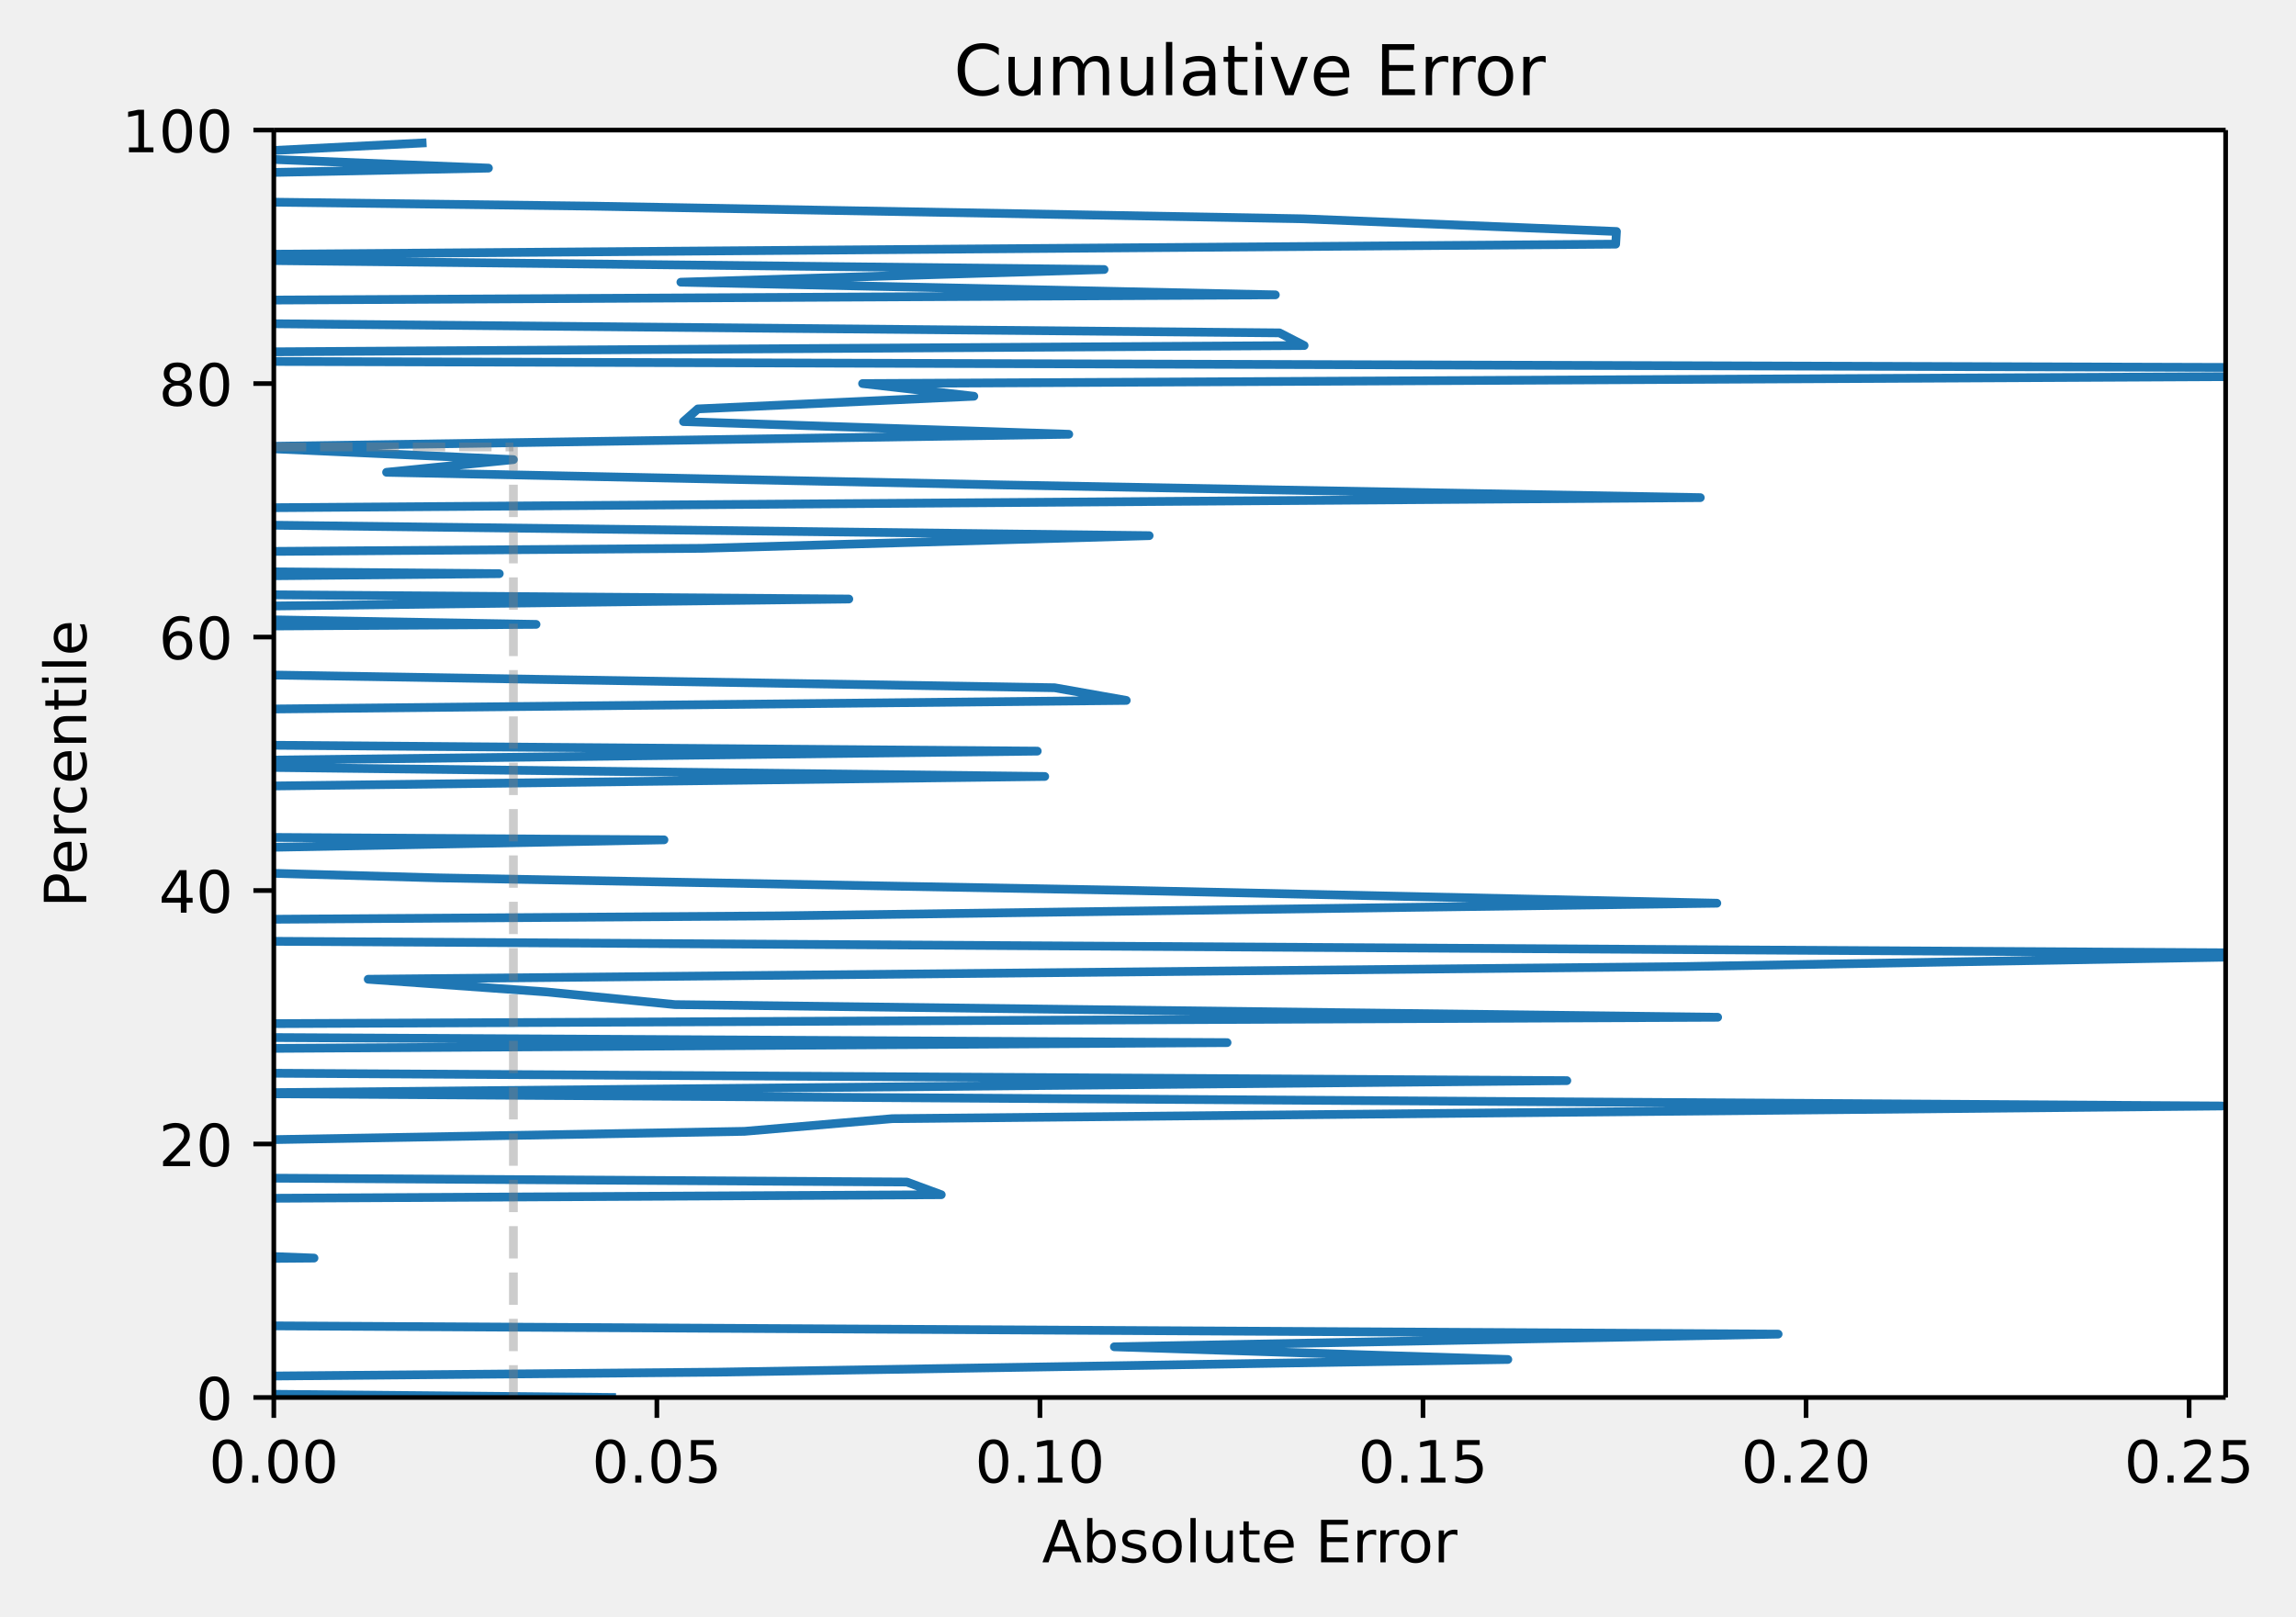
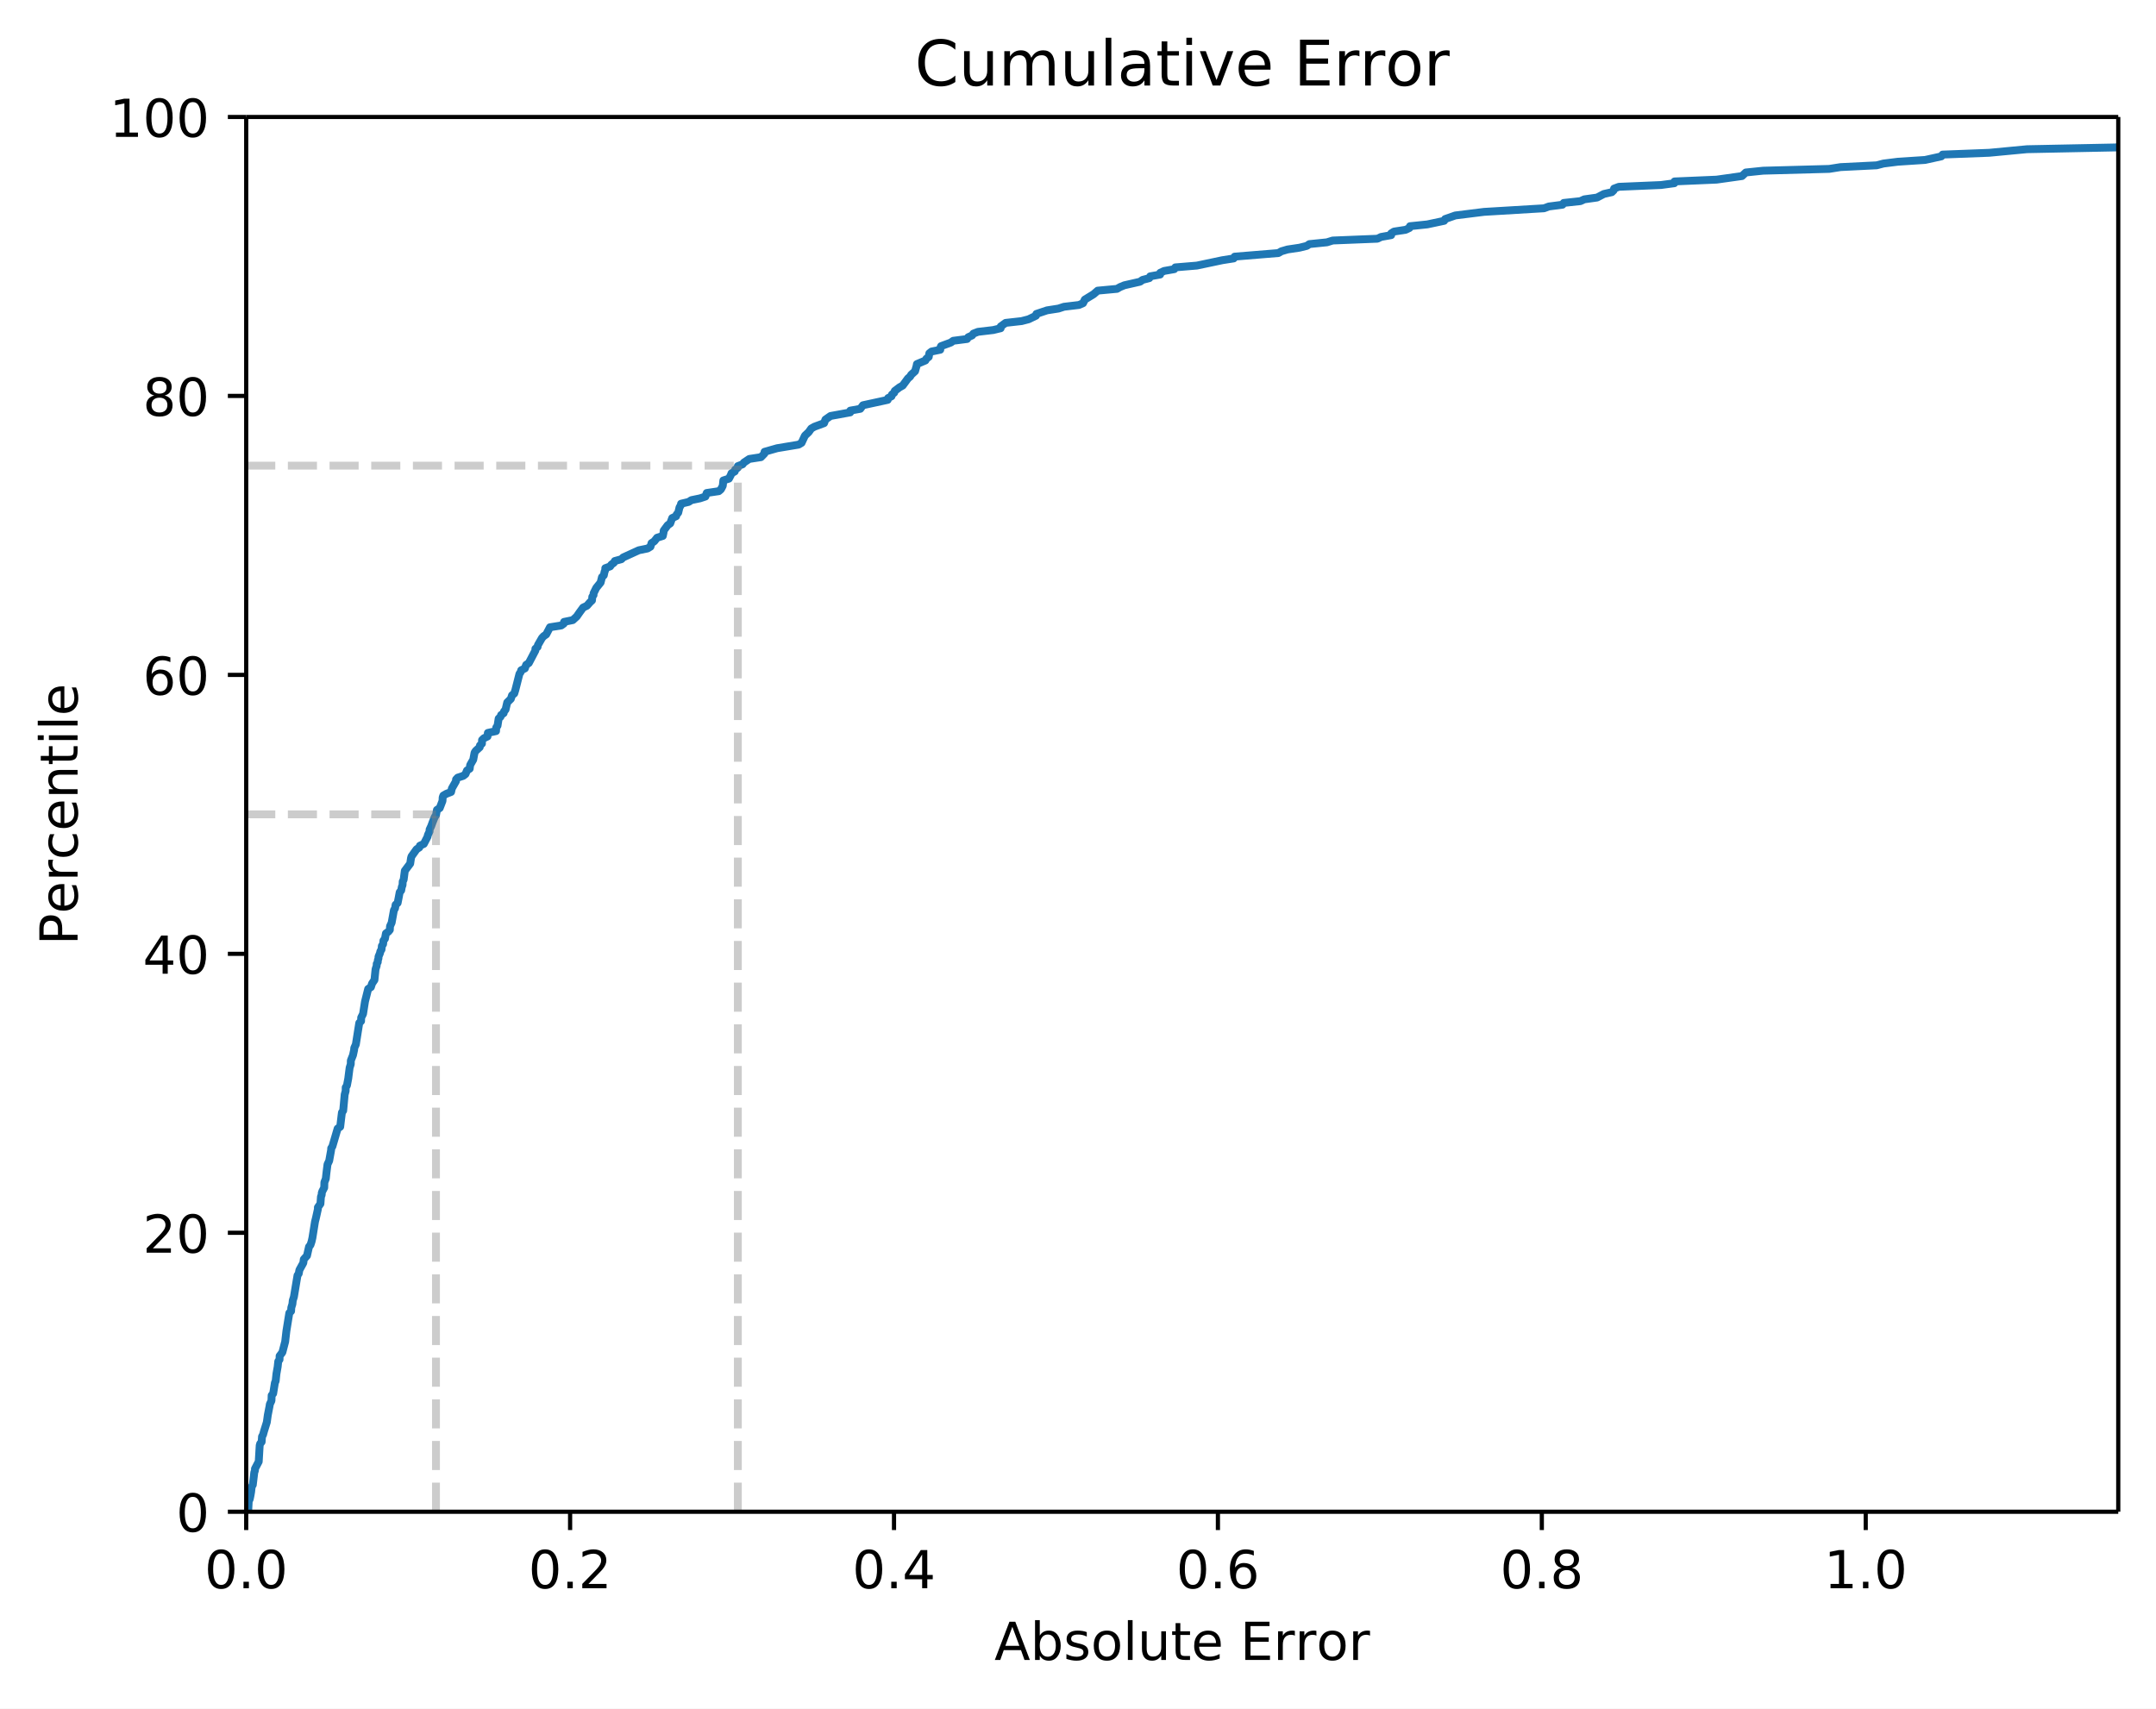
- <svg xmlns="http://www.w3.org/2000/svg" xmlns:xlink="http://www.w3.org/1999/xlink" height="369.752" viewBox="0 0 393.836 277.314" width="525.114">
+ <svg xmlns="http://www.w3.org/2000/svg" xmlns:xlink="http://www.w3.org/1999/xlink" height="434.649" viewBox="0 0 411.286 325.986" width="548.381">
  <defs>
    <style>*{stroke-linecap:butt;stroke-linejoin:round}</style>
  </defs>
  <g id="figure_1">
-     <path d="M0 277.314h393.836V0H0z" fill="none" id="patch_1" />
+     <path d="M0 325.986h411.286V0H0z" fill="#fff" id="patch_1" />
    <g id="axes_1">
-       <path d="M46.966 239.758h334.8V22.318h-334.8z" fill="#fff" id="patch_2" />
+       <path d="M46.966 288.43h357.12V22.318H46.966z" fill="#fff" id="patch_2" />
      <g id="matplotlib.axis_1">
        <g id="xtick_1">
          <g id="line2d_1">
            <defs>
-               <path d="M0 0v3.5" id="meaaf0777d3" stroke="#000" stroke-width=".8" />
-             </defs>
-             <use x="46.966" xlink:href="#meaaf0777d3" y="239.758" stroke="#000" stroke-width=".8" />
-           </g>
-           <g transform="matrix(.1 0 0 -.1 35.833 254.357)" id="text_1">
+               <path d="M0 0v3.5" id="m1d48480045" stroke="#000" stroke-width=".8" />
+             </defs>
+             <use x="46.966" xlink:href="#m1d48480045" y="288.43" stroke="#000" stroke-width=".8" />
+           </g>
+           <g id="text_1">
            <defs>
              <path d="M31.781 66.406q-7.61 0-11.453-7.5Q16.5 51.422 16.5 36.375q0-14.984 3.828-22.484 3.844-7.5 11.453-7.5 7.672 0 11.5 7.5 3.844 7.5 3.844 22.484 0 15.047-3.844 22.531-3.828 7.5-11.5 7.5zm0 7.813q12.266 0 18.735-9.703 6.468-9.688 6.468-28.141 0-18.406-6.468-28.11-6.47-9.687-18.735-9.687-12.25 0-18.718 9.688-6.47 9.703-6.47 28.109 0 18.453 6.47 28.14Q19.53 74.22 31.78 74.22z" id="DejaVuSans-48" />
              <path d="M10.688 12.406H21V0H10.687z" id="DejaVuSans-46" />
            </defs>
-             <use xlink:href="#DejaVuSans-48" />
-             <use x="63.623" xlink:href="#DejaVuSans-46" />
-             <use x="95.41" xlink:href="#DejaVuSans-48" />
-             <use x="159.033" xlink:href="#DejaVuSans-48" />
+             <g transform="matrix(.1 0 0 -.1 39.014 303.029)">
+               <use xlink:href="#DejaVuSans-48" />
+               <use x="63.623" xlink:href="#DejaVuSans-46" />
+               <use x="95.41" xlink:href="#DejaVuSans-48" />
+             </g>
          </g>
        </g>
        <g id="xtick_2">
-           <use x="112.673" xlink:href="#meaaf0777d3" y="239.758" stroke="#000" stroke-width=".8" id="line2d_2" />
-           <g transform="matrix(.1 0 0 -.1 101.54 254.357)" id="text_2">
-             <defs>
-               <path d="M10.797 72.906h38.719v-8.312H19.828v-17.86q2.14.735 4.281 1.094 2.157.36 4.313.36 12.203 0 19.328-6.688 7.14-6.688 7.14-18.11 0-11.765-7.328-18.296-7.328-6.516-20.656-6.516-4.593 0-9.36.781-4.75.782-9.827 2.344v9.922q4.39-2.39 9.078-3.563 4.687-1.171 9.906-1.171 8.453 0 13.375 4.437 4.938 4.438 4.938 12.063 0 7.609-4.938 12.047-4.922 4.453-13.375 4.453-3.953 0-7.89-.875-3.922-.875-8.016-2.735z" id="DejaVuSans-53" />
-             </defs>
-             <use xlink:href="#DejaVuSans-48" />
-             <use x="63.623" xlink:href="#DejaVuSans-46" />
-             <use x="95.41" xlink:href="#DejaVuSans-48" />
-             <use x="159.033" xlink:href="#DejaVuSans-53" />
+           <use x="108.755" xlink:href="#m1d48480045" y="288.43" stroke="#000" stroke-width=".8" id="line2d_2" />
+           <g id="text_2">
+             <defs>
+               <path d="M19.188 8.297h34.421V0H7.33v8.297q5.609 5.812 15.296 15.594 9.703 9.797 12.188 12.64 4.734 5.313 6.609 9 1.89 3.688 1.89 7.25 0 5.813-4.078 9.469-4.078 3.672-10.625 3.672-4.64 0-9.797-1.61-5.14-1.609-11-4.89v9.969Q13.767 71.78 18.938 73q5.188 1.219 9.485 1.219 11.328 0 18.062-5.672 6.735-5.656 6.735-15.125 0-4.5-1.688-8.531-1.672-4.016-6.125-9.485-1.218-1.422-7.765-8.187-6.532-6.766-18.453-18.922z" id="DejaVuSans-50" />
+             </defs>
+             <g transform="matrix(.1 0 0 -.1 100.803 303.029)">
+               <use xlink:href="#DejaVuSans-48" />
+               <use x="63.623" xlink:href="#DejaVuSans-46" />
+               <use x="95.41" xlink:href="#DejaVuSans-50" />
+             </g>
          </g>
        </g>
        <g id="xtick_3">
-           <use x="178.381" xlink:href="#meaaf0777d3" y="239.758" stroke="#000" stroke-width=".8" id="line2d_3" />
-           <g transform="matrix(.1 0 0 -.1 167.248 254.357)" id="text_3">
+           <use x="170.544" xlink:href="#m1d48480045" y="288.43" stroke="#000" stroke-width=".8" id="line2d_3" />
+           <g id="text_3">
+             <defs>
+               <path d="M37.797 64.313L12.89 25.39h24.906zm-2.594 8.593H47.61V25.391h10.407v-8.203H47.609V0h-9.812v17.188H4.89v9.515z" id="DejaVuSans-52" />
+             </defs>
+             <g transform="matrix(.1 0 0 -.1 162.592 303.029)">
+               <use xlink:href="#DejaVuSans-48" />
+               <use x="63.623" xlink:href="#DejaVuSans-46" />
+               <use x="95.41" xlink:href="#DejaVuSans-52" />
+             </g>
+           </g>
+         </g>
+         <g id="xtick_4">
+           <use x="232.333" xlink:href="#m1d48480045" y="288.43" stroke="#000" stroke-width=".8" id="line2d_4" />
+           <g id="text_4">
+             <defs>
+               <path d="M33.016 40.375q-6.641 0-10.532-4.547-3.875-4.531-3.875-12.437 0-7.86 3.875-12.438 3.891-4.562 10.532-4.562 6.64 0 10.515 4.562 3.875 4.578 3.875 12.438 0 7.906-3.875 12.437-3.875 4.547-10.515 4.547zm19.578 30.922v-8.984q-3.719 1.75-7.5 2.671-3.782.938-7.5.938-9.766 0-14.922-6.594-5.14-6.594-5.875-19.922 2.875 4.25 7.219 6.516 4.359 2.266 9.578 2.266 10.984 0 17.36-6.672 6.374-6.657 6.374-18.125 0-11.235-6.64-18.032-6.641-6.78-17.672-6.78-12.657 0-19.344 9.687-6.688 9.703-6.688 28.109 0 17.281 8.204 27.563 8.203 10.28 22.015 10.28 3.719 0 7.5-.734t7.89-2.187z" id="DejaVuSans-54" />
+             </defs>
+             <g transform="matrix(.1 0 0 -.1 224.382 303.029)">
+               <use xlink:href="#DejaVuSans-48" />
+               <use x="63.623" xlink:href="#DejaVuSans-46" />
+               <use x="95.41" xlink:href="#DejaVuSans-54" />
+             </g>
+           </g>
+         </g>
+         <g id="xtick_5">
+           <use x="294.122" xlink:href="#m1d48480045" y="288.43" stroke="#000" stroke-width=".8" id="line2d_5" />
+           <g id="text_5">
+             <defs>
+               <path d="M31.781 34.625q-7.031 0-11.062-3.766-4.016-3.765-4.016-10.343 0-6.594 4.016-10.36Q24.75 6.391 31.78 6.391q7.032 0 11.078 3.78 4.063 3.798 4.063 10.345 0 6.578-4.031 10.343-4.016 3.766-11.11 3.766zm-9.86 4.188q-6.343 1.562-9.89 5.906Q8.5 49.079 8.5 55.329q0 8.733 6.219 13.812 6.234 5.078 17.062 5.078 10.89 0 17.094-5.078 6.203-5.079 6.203-13.813 0-6.25-3.547-10.61-3.531-4.343-9.828-5.906 7.125-1.656 11.094-6.5 3.984-4.828 3.984-11.796 0-10.61-6.468-16.282-6.47-5.656-18.532-5.656-12.047 0-18.531 5.656-6.469 5.672-6.469 16.282 0 6.968 4 11.797 4.016 4.843 11.14 6.5zM18.314 54.39q0-5.657 3.53-8.828 3.548-3.172 9.938-3.172 6.36 0 9.938 3.172 3.593 3.171 3.593 8.828 0 5.672-3.593 8.843-3.578 3.172-9.938 3.172-6.39 0-9.937-3.172-3.532-3.172-3.532-8.843z" id="DejaVuSans-56" />
+             </defs>
+             <g transform="matrix(.1 0 0 -.1 286.17 303.029)">
+               <use xlink:href="#DejaVuSans-48" />
+               <use x="63.623" xlink:href="#DejaVuSans-46" />
+               <use x="95.41" xlink:href="#DejaVuSans-56" />
+             </g>
+           </g>
+         </g>
+         <g id="xtick_6">
+           <use x="355.912" xlink:href="#m1d48480045" y="288.43" stroke="#000" stroke-width=".8" id="line2d_6" />
+           <g id="text_6">
            <defs>
              <path d="M12.406 8.297h16.11v55.625l-17.532-3.516v8.985l17.438 3.515h9.86V8.296H54.39V0H12.406z" id="DejaVuSans-49" />
            </defs>
-             <use xlink:href="#DejaVuSans-48" />
-             <use x="63.623" xlink:href="#DejaVuSans-46" />
-             <use x="95.41" xlink:href="#DejaVuSans-49" />
-             <use x="159.033" xlink:href="#DejaVuSans-48" />
-           </g>
-         </g>
-         <g id="xtick_4">
-           <use x="244.088" xlink:href="#meaaf0777d3" y="239.758" stroke="#000" stroke-width=".8" id="line2d_4" />
-           <g transform="matrix(.1 0 0 -.1 232.955 254.357)" id="text_4">
-             <use xlink:href="#DejaVuSans-48" />
-             <use x="63.623" xlink:href="#DejaVuSans-46" />
-             <use x="95.41" xlink:href="#DejaVuSans-49" />
-             <use x="159.033" xlink:href="#DejaVuSans-53" />
-           </g>
-         </g>
-         <g id="xtick_5">
-           <use x="309.796" xlink:href="#meaaf0777d3" y="239.758" stroke="#000" stroke-width=".8" id="line2d_5" />
-           <g transform="matrix(.1 0 0 -.1 298.663 254.357)" id="text_5">
-             <defs>
-               <path d="M19.188 8.297h34.421V0H7.33v8.297q5.609 5.812 15.296 15.594 9.703 9.797 12.188 12.64 4.734 5.313 6.609 9 1.89 3.688 1.89 7.25 0 5.813-4.078 9.469-4.078 3.672-10.625 3.672-4.64 0-9.797-1.61-5.14-1.609-11-4.89v9.969Q13.767 71.78 18.938 73q5.188 1.219 9.485 1.219 11.328 0 18.062-5.672 6.735-5.656 6.735-15.125 0-4.5-1.688-8.531-1.672-4.016-6.125-9.485-1.218-1.422-7.765-8.187-6.532-6.766-18.453-18.922z" id="DejaVuSans-50" />
-             </defs>
-             <use xlink:href="#DejaVuSans-48" />
-             <use x="63.623" xlink:href="#DejaVuSans-46" />
-             <use x="95.41" xlink:href="#DejaVuSans-50" />
-             <use x="159.033" xlink:href="#DejaVuSans-48" />
-           </g>
-         </g>
-         <g id="xtick_6">
-           <use x="375.503" xlink:href="#meaaf0777d3" y="239.758" stroke="#000" stroke-width=".8" id="line2d_6" />
-           <g transform="matrix(.1 0 0 -.1 364.37 254.357)" id="text_6">
-             <use xlink:href="#DejaVuSans-48" />
-             <use x="63.623" xlink:href="#DejaVuSans-46" />
-             <use x="95.41" xlink:href="#DejaVuSans-50" />
-             <use x="159.033" xlink:href="#DejaVuSans-53" />
-           </g>
-         </g>
-         <g transform="matrix(.1 0 0 -.1 178.738 268.035)" id="text_7">
+             <g transform="matrix(.1 0 0 -.1 347.96 303.029)">
+               <use xlink:href="#DejaVuSans-49" />
+               <use x="63.623" xlink:href="#DejaVuSans-46" />
+               <use x="95.41" xlink:href="#DejaVuSans-48" />
+             </g>
+           </g>
+         </g>
+         <g id="text_7">
          <defs>
            <path d="M34.188 63.188L20.797 26.906h26.812zm-5.579 9.718h11.188L67.578 0h-10.25l-6.64 18.703h-32.86L11.188 0H.78z" id="DejaVuSans-65" />
            <path d="M48.688 27.297q0 9.906-4.079 15.547-4.078 5.64-11.203 5.64-7.14 0-11.218-5.64-4.079-5.64-4.079-15.547 0-9.906 4.078-15.547 4.079-5.64 11.22-5.64 7.124 0 11.202 5.64t4.078 15.547zM18.108 46.39q2.844 4.875 7.157 7.234Q29.594 56 35.594 56q9.968 0 16.187-7.906 6.235-7.907 6.235-20.797T51.78 6.484q-6.218-7.906-16.187-7.906-6 0-10.328 2.375-4.313 2.375-7.157 7.25V0H9.08v75.984h9.03z" id="DejaVuSans-98" />
            <path d="M44.281 53.078v-8.5q-3.797 1.953-7.906 2.922-4.094.984-8.5.984-6.688 0-10.031-2.047-3.344-2.046-3.344-6.156 0-3.125 2.39-4.906 2.391-1.781 9.626-3.39l3.078-.688q9.562-2.047 13.593-5.781 4.032-3.735 4.032-10.422 0-7.625-6.032-12.078-6.03-4.438-16.578-4.438-4.39 0-9.156.86Q10.688.296 5.422 2v9.281q4.984-2.594 9.812-3.89 4.829-1.282 9.579-1.282 6.343 0 9.75 2.172 3.421 2.172 3.421 6.125 0 3.656-2.468 5.61-2.453 1.953-10.813 3.765l-3.125.735q-8.344 1.75-12.062 5.39-3.704 3.64-3.704 9.985 0 7.718 5.47 11.906Q16.75 56 26.811 56q4.97 0 9.36-.734 4.406-.72 8.11-2.188z" id="DejaVuSans-115" />
            <path d="M30.61 48.39q-7.22 0-11.422-5.64-4.204-5.64-4.204-15.453 0-9.813 4.172-15.453 4.188-5.64 11.453-5.64 7.188 0 11.375 5.655 4.203 5.672 4.203 15.438 0 9.719-4.203 15.406-4.187 5.688-11.375 5.688zm0 7.61q11.718 0 18.406-7.625 6.703-7.61 6.703-21.078 0-13.422-6.703-21.078-6.688-7.64-18.407-7.64-11.765 0-18.437 7.64-6.656 7.656-6.656 21.078 0 13.469 6.656 21.078Q18.844 56 30.609 56z" id="DejaVuSans-111" />
            <path d="M9.422 75.984h8.984V0H9.422z" id="DejaVuSans-108" />
            <path d="M8.5 21.578v33.11h8.984V21.922q0-7.766 3.016-11.656 3.031-3.875 9.094-3.875 7.265 0 11.484 4.64 4.234 4.64 4.234 12.656v31h8.985V0h-8.984v8.406Q42.047 3.422 37.718 1q-4.313-2.422-10.032-2.422-9.421 0-14.312 5.86Q8.5 10.296 8.5 21.578zM31.11 56z" id="DejaVuSans-117" />
            <path d="M18.313 70.219V54.688h18.5v-6.985h-18.5V18.016q0-6.688 1.828-8.594 1.828-1.906 7.453-1.906h9.218V0h-9.218q-10.407 0-14.36 3.875-3.953 3.89-3.953 14.14v29.688H2.687v6.984h6.594V70.22z" id="DejaVuSans-116" />
            <path d="M56.203 29.594v-4.39H14.891q.593-9.282 5.593-14.142 5-4.859 13.938-4.859 5.172 0 10.031 1.266 4.86 1.265 9.656 3.812v-8.5Q49.266.734 44.187-.344 39.11-1.422 33.892-1.422q-13.094 0-20.735 7.61-7.64 7.625-7.64 20.625 0 13.421 7.25 21.296Q20.016 56 32.328 56q11.031 0 17.453-7.11 6.422-7.093 6.422-19.296zm-8.984 2.64q-.094 7.36-4.125 11.75-4.032 4.407-10.672 4.407-7.516 0-12.031-4.25-4.516-4.25-5.203-11.97z" id="DejaVuSans-101" />
            <path d="M9.813 72.906h46.093v-8.312H19.672V43.016H54.39v-8.297H19.67V8.297h37.11V0H9.813z" id="DejaVuSans-69" />
            <path d="M41.11 46.297q-1.516.875-3.297 1.281Q36.03 48 33.89 48q-7.625 0-11.703-4.953-4.079-4.953-4.079-14.234V0H9.08v54.688h9.03v-8.5q2.844 4.984 7.375 7.39Q30.031 56 36.531 56q.922 0 2.047-.125 1.125-.11 2.484-.36z" id="DejaVuSans-114" />
          </defs>
-           <use xlink:href="#DejaVuSans-65" />
-           <use x="68.408" xlink:href="#DejaVuSans-98" />
-           <use x="131.885" xlink:href="#DejaVuSans-115" />
-           <use x="183.984" xlink:href="#DejaVuSans-111" />
-           <use x="245.166" xlink:href="#DejaVuSans-108" />
-           <use x="272.949" xlink:href="#DejaVuSans-117" />
-           <use x="336.328" xlink:href="#DejaVuSans-116" />
-           <use x="375.537" xlink:href="#DejaVuSans-101" />
-           <use x="437.061" xlink:href="#DejaVuSans-32" />
-           <use x="468.848" xlink:href="#DejaVuSans-69" />
-           <use x="532.031" xlink:href="#DejaVuSans-114" />
-           <use x="571.395" xlink:href="#DejaVuSans-114" />
-           <use x="610.258" xlink:href="#DejaVuSans-111" />
-           <use x="671.439" xlink:href="#DejaVuSans-114" />
+           <g transform="matrix(.1 0 0 -.1 189.7 316.707)">
+             <use xlink:href="#DejaVuSans-65" />
+             <use x="68.408" xlink:href="#DejaVuSans-98" />
+             <use x="131.885" xlink:href="#DejaVuSans-115" />
+             <use x="183.984" xlink:href="#DejaVuSans-111" />
+             <use x="245.166" xlink:href="#DejaVuSans-108" />
+             <use x="272.949" xlink:href="#DejaVuSans-117" />
+             <use x="336.328" xlink:href="#DejaVuSans-116" />
+             <use x="375.537" xlink:href="#DejaVuSans-101" />
+             <use x="437.061" xlink:href="#DejaVuSans-32" />
+             <use x="468.848" xlink:href="#DejaVuSans-69" />
+             <use x="532.031" xlink:href="#DejaVuSans-114" />
+             <use x="573.129" xlink:href="#DejaVuSans-114" />
+             <use x="614.211" xlink:href="#DejaVuSans-111" />
+             <use x="675.393" xlink:href="#DejaVuSans-114" />
+           </g>
        </g>
      </g>
      <g id="matplotlib.axis_2">
        <g id="ytick_1">
          <g id="line2d_7">
            <defs>
-               <path d="M0 0h-3.5" id="md011981c35" stroke="#000" stroke-width=".8" />
-             </defs>
-             <use x="46.966" xlink:href="#md011981c35" y="239.758" stroke="#000" stroke-width=".8" />
-           </g>
-           <use xlink:href="#DejaVuSans-48" transform="matrix(.1 0 0 -.1 33.603 243.557)" id="text_8" />
+               <path d="M0 0h-3.5" id="m91ba975ceb" stroke="#000" stroke-width=".8" />
+             </defs>
+             <use x="46.966" xlink:href="#m91ba975ceb" y="288.43" stroke="#000" stroke-width=".8" />
+           </g>
+           <use xlink:href="#DejaVuSans-48" transform="matrix(.1 0 0 -.1 33.603 292.23)" id="text_8" />
        </g>
        <g id="ytick_2">
-           <use x="46.966" xlink:href="#md011981c35" y="196.27" stroke="#000" stroke-width=".8" id="line2d_8" />
-           <g transform="matrix(.1 0 0 -.1 27.24 200.07)" id="text_9">
+           <use x="46.966" xlink:href="#m91ba975ceb" y="235.208" stroke="#000" stroke-width=".8" id="line2d_8" />
+           <g transform="matrix(.1 0 0 -.1 27.24 239.007)" id="text_9">
            <use xlink:href="#DejaVuSans-50" />
            <use x="63.623" xlink:href="#DejaVuSans-48" />
          </g>
        </g>
        <g id="ytick_3">
-           <use x="46.966" xlink:href="#md011981c35" y="152.782" stroke="#000" stroke-width=".8" id="line2d_9" />
-           <g transform="matrix(.1 0 0 -.1 27.24 156.581)" id="text_10">
-             <defs>
-               <path d="M37.797 64.313L12.89 25.39h24.906zm-2.594 8.593H47.61V25.391h10.407v-8.203H47.609V0h-9.812v17.188H4.89v9.515z" id="DejaVuSans-52" />
-             </defs>
+           <use x="46.966" xlink:href="#m91ba975ceb" y="181.985" stroke="#000" stroke-width=".8" id="line2d_9" />
+           <g transform="matrix(.1 0 0 -.1 27.24 185.785)" id="text_10">
            <use xlink:href="#DejaVuSans-52" />
            <use x="63.623" xlink:href="#DejaVuSans-48" />
          </g>
        </g>
        <g id="ytick_4">
-           <use x="46.966" xlink:href="#md011981c35" y="109.294" stroke="#000" stroke-width=".8" id="line2d_10" />
-           <g transform="matrix(.1 0 0 -.1 27.24 113.093)" id="text_11">
-             <defs>
-               <path d="M33.016 40.375q-6.641 0-10.532-4.547-3.875-4.531-3.875-12.437 0-7.86 3.875-12.438 3.891-4.562 10.532-4.562 6.64 0 10.515 4.562 3.875 4.578 3.875 12.438 0 7.906-3.875 12.437-3.875 4.547-10.515 4.547zm19.578 30.922v-8.984q-3.719 1.75-7.5 2.671-3.782.938-7.5.938-9.766 0-14.922-6.594-5.14-6.594-5.875-19.922 2.875 4.25 7.219 6.516 4.359 2.266 9.578 2.266 10.984 0 17.36-6.672 6.374-6.657 6.374-18.125 0-11.235-6.64-18.032-6.641-6.78-17.672-6.78-12.657 0-19.344 9.687-6.688 9.703-6.688 28.109 0 17.281 8.204 27.563 8.203 10.28 22.015 10.28 3.719 0 7.5-.734t7.89-2.187z" id="DejaVuSans-54" />
-             </defs>
+           <use x="46.966" xlink:href="#m91ba975ceb" y="128.763" stroke="#000" stroke-width=".8" id="line2d_10" />
+           <g transform="matrix(.1 0 0 -.1 27.24 132.562)" id="text_11">
            <use xlink:href="#DejaVuSans-54" />
            <use x="63.623" xlink:href="#DejaVuSans-48" />
          </g>
        </g>
        <g id="ytick_5">
-           <use x="46.966" xlink:href="#md011981c35" y="65.806" stroke="#000" stroke-width=".8" id="line2d_11" />
-           <g transform="matrix(.1 0 0 -.1 27.24 69.605)" id="text_12">
-             <defs>
-               <path d="M31.781 34.625q-7.031 0-11.062-3.766-4.016-3.765-4.016-10.343 0-6.594 4.016-10.36Q24.75 6.391 31.78 6.391q7.032 0 11.078 3.78 4.063 3.798 4.063 10.345 0 6.578-4.031 10.343-4.016 3.766-11.11 3.766zm-9.86 4.188q-6.343 1.562-9.89 5.906Q8.5 49.079 8.5 55.329q0 8.733 6.219 13.812 6.234 5.078 17.062 5.078 10.89 0 17.094-5.078 6.203-5.079 6.203-13.813 0-6.25-3.547-10.61-3.531-4.343-9.828-5.906 7.125-1.656 11.094-6.5 3.984-4.828 3.984-11.796 0-10.61-6.468-16.282-6.47-5.656-18.532-5.656-12.047 0-18.531 5.656-6.469 5.672-6.469 16.282 0 6.968 4 11.797 4.016 4.843 11.14 6.5zM18.314 54.39q0-5.657 3.53-8.828 3.548-3.172 9.938-3.172 6.36 0 9.938 3.172 3.593 3.171 3.593 8.828 0 5.672-3.593 8.843-3.578 3.172-9.938 3.172-6.39 0-9.937-3.172-3.532-3.172-3.532-8.843z" id="DejaVuSans-56" />
-             </defs>
+           <use x="46.966" xlink:href="#m91ba975ceb" y="75.541" stroke="#000" stroke-width=".8" id="line2d_11" />
+           <g transform="matrix(.1 0 0 -.1 27.24 79.34)" id="text_12">
            <use xlink:href="#DejaVuSans-56" />
            <use x="63.623" xlink:href="#DejaVuSans-48" />
          </g>
        </g>
        <g id="ytick_6">
-           <use x="46.966" xlink:href="#md011981c35" y="22.318" stroke="#000" stroke-width=".8" id="line2d_12" />
+           <use x="46.966" xlink:href="#m91ba975ceb" y="22.318" stroke="#000" stroke-width=".8" id="line2d_12" />
          <g transform="matrix(.1 0 0 -.1 20.878 26.117)" id="text_13">
            <use xlink:href="#DejaVuSans-49" />
            <use x="63.623" xlink:href="#DejaVuSans-48" />
            <use x="127.246" xlink:href="#DejaVuSans-48" />
          </g>
        </g>
-         <g transform="matrix(0 -.1 -.1 0 14.798 155.7)" id="text_14">
+         <g id="text_14">
          <defs>
            <path d="M19.672 64.797v-27.39h12.406q6.89 0 10.64 3.562 3.766 3.562 3.766 10.156 0 6.547-3.765 10.11-3.75 3.562-10.64 3.562zm-9.86 8.11h22.266q12.266 0 18.531-5.548 6.282-5.546 6.282-16.234 0-10.797-6.282-16.313-6.265-5.515-18.53-5.515H19.671V0h-9.86z" id="DejaVuSans-80" />
            <path d="M48.781 52.594v-8.407q-3.812 2.11-7.64 3.157-3.828 1.047-7.735 1.047-8.75 0-13.593-5.547-4.829-5.532-4.829-15.547 0-10.016 4.829-15.563 4.843-5.53 13.593-5.53 3.907 0 7.735 1.046 3.828 1.047 7.64 3.156V2.094Q45.016.344 40.984-.531q-4.015-.89-8.562-.89-12.36 0-19.64 7.765-7.266 7.765-7.266 20.953 0 13.375 7.343 21.031Q20.22 56 33.016 56q4.14 0 8.093-.86 3.953-.843 7.672-2.546z" id="DejaVuSans-99" />
            <path d="M54.89 33.016V0h-8.984v32.719q0 7.765-3.031 11.61-3.031 3.858-9.078 3.858-7.281 0-11.484-4.64-4.204-4.625-4.204-12.64V0H9.08v54.688h9.03v-8.5q3.235 4.937 7.594 7.374Q30.078 56 35.797 56q9.422 0 14.25-5.828 4.844-5.828 4.844-17.156z" id="DejaVuSans-110" />
            <path d="M9.422 54.688h8.984V0H9.422zm0 21.296h8.984v-11.39H9.422z" id="DejaVuSans-105" />
          </defs>
-           <use xlink:href="#DejaVuSans-80" />
-           <use x="56.678" xlink:href="#DejaVuSans-101" />
-           <use x="118.201" xlink:href="#DejaVuSans-114" />
-           <use x="157.064" xlink:href="#DejaVuSans-99" />
-           <use x="212.045" xlink:href="#DejaVuSans-101" />
-           <use x="273.568" xlink:href="#DejaVuSans-110" />
-           <use x="336.947" xlink:href="#DejaVuSans-116" />
-           <use x="376.156" xlink:href="#DejaVuSans-105" />
-           <use x="403.939" xlink:href="#DejaVuSans-108" />
-           <use x="431.723" xlink:href="#DejaVuSans-101" />
+           <g transform="matrix(0 -.1 -.1 0 14.798 180.326)">
+             <use xlink:href="#DejaVuSans-80" />
+             <use x="60.256" xlink:href="#DejaVuSans-101" />
+             <use x="121.779" xlink:href="#DejaVuSans-114" />
+             <use x="162.861" xlink:href="#DejaVuSans-99" />
+             <use x="217.842" xlink:href="#DejaVuSans-101" />
+             <use x="279.365" xlink:href="#DejaVuSans-110" />
+             <use x="342.744" xlink:href="#DejaVuSans-116" />
+             <use x="381.953" xlink:href="#DejaVuSans-105" />
+             <use x="409.736" xlink:href="#DejaVuSans-108" />
+             <use x="437.52" xlink:href="#DejaVuSans-101" />
+           </g>
        </g>
      </g>
-       <path clip-path="url(#pd4e7115132)" d="M105.664 239.758L-1 238.76m0-2.27l124.197-1.08 135.447-2.175-67.499-2.174 113.864-2.175L-1 227.206m0-10.93l54.862-.436L-1 213.762m0-7.93l162.457-.864-5.91-2.175L-1 201.841m0-3.302l9.09-.094-3.86-2.175 123.463-2.174 25.35-2.175 228.069-2.174-346.992-2.174 234.644-2.175L-1 183.853m0-3.7l211.48-1.278L-1 177.75m0-1.92l295.631-1.304-178.866-2.174-22.057-2.175-30.55-2.174 225.69-2.174 105.988-1.845m0-.442L44.513 161.48-1 161.059m0-3.026l134.445-.902 161.045-2.174-99.852-2.175-119.587-2.174L-1 148.502m0-1.668l.889-.575 114.004-2.174L-1 143.377m0-5.765l7.978-.05-4.113-2.175 176.34-2.174L-1 131.106m0-.137l178.923-2.105L-1 127.492m0-2.908l3.44-.07-3.44-.293m0-2.101l194.19-1.954-12.288-2.174L47.2 115.817l-48.2-.304m0-3.955l12.783-.09-12.783-.1m0-3.676l92.95-.571L-1 105.513m0-.965l146.6-1.777L-1 101.699m0-2.483l86.645-.794-86.645-.7m0-2.78l121.442-.869 76.676-2.174-182.556-2.174L-1 88.634m0-1.193l292.656-2.065L172.079 83.2 66.308 81.027l21.755-2.174L39.9 76.678l143.428-2.174-66.087-2.175 2.462-2.174 47.343-2.174-19.09-2.175 246.88-1.253m0-1.477L-1 61.864m0-1.215l224.701-1.366-4.23-2.174L-1 55.106m0-3.377l219.76-1.144-101.97-2.174 72.596-2.174L-1 44.189m0-.215l278.139-2.086.136-2.175-53.778-2.174-121.901-2.174L-1 34.093m0-3.553l84.783-1.699L29.9 26.667l43.26-2.174" fill="none" stroke="#1f77b4" stroke-linecap="square" stroke-width="1.5" id="line2d_13" />
-       <path clip-path="url(#pd4e7115132)" d="M46.966 131.038H-1" fill="none" stroke="gray" stroke-dasharray="5.55,2.4" stroke-opacity=".4" stroke-width="1.5" id="line2d_14" />
-       <path clip-path="url(#pd4e7115132)" d="M46.966 76.678h41.097" fill="none" stroke="gray" stroke-dasharray="5.55,2.4" stroke-opacity=".4" stroke-width="1.5" id="line2d_16" />
-       <path clip-path="url(#pd4e7115132)" d="M88.063 239.758V76.678" fill="none" stroke="gray" stroke-dasharray="5.55,2.4" stroke-opacity=".4" stroke-width="1.5" id="line2d_17" />
-       <path d="M46.966 239.758V22.318" fill="none" stroke="#000" stroke-linecap="square" stroke-width=".8" id="patch_3" />
-       <path d="M381.766 239.758V22.318" fill="none" stroke="#000" stroke-linecap="square" stroke-width=".8" id="patch_4" />
-       <path d="M46.966 239.758h334.8" fill="none" stroke="#000" stroke-linecap="square" stroke-width=".8" id="patch_5" />
-       <path d="M46.966 22.318h334.8" fill="none" stroke="#000" stroke-linecap="square" stroke-width=".8" id="patch_6" />
-       <g transform="matrix(.12 0 0 -.12 163.592 16.318)" id="text_15">
+       <path clip-path="url(#p328204c640)" d="M47.01 288.43l.348-.341.093-1.709.188-.341.14-.683.12-.684.116-1.024.208-.342.286-2.391.128-.342v-.341l.717-1.367.185-3.074.092-.342.28-.342.073-1.024.193-.342.188-.683.533-1.708.19-1.367.334-1.708.046-.341.318-.684.035-1.024.287-.342.33-2.05.151-.341.143-1.367.241-1.366.107-1.025.245-.341.015-.684.523-.683.537-2.05.237-2.05.553-3.415.336-.342.042-.683.21-.683.072-.684.217-.683.684-4.099.235-.342.125-.683.754-1.366.085-.683.614-.684.384-1.708.276-.341.222-.684.152-.683.492-3.074.173-.683.379-1.708v-.342l.485-.683.1-1.367.146-.341.002-.342.117-.342.357-.683.03-1.025.274-.683.11-1.025.212-1.708.322-.683.368-2.05.015-.341.227-.342 1-3.416.49-.341.244-2.05.087-.683.24-.342.283-3.074.187-.684.01-.683.228-.341.26-1.367.128-1.025.133-1.024.218-.684.01-.683.41-1.025.222-1.025.016-.341.31-.683.65-4.1.346-.341.022-.683.351-.684.38-2.39.6-2.392.523-.342.214-.683.463-.683.21-2.05.219-.683.003-.342.2-.341.01-.342.124-.341.003-.342.29-.683.065-.342.225-.342.062-.683.235-.341.07-.684.281-.341.192-1.025.471-.342.277-.341.03-.683.313-.684.434-2.39.216-.342.106-.684.384-.341.203-1.025.19-1.025.285-.342.124-.683.137-.341.032-.684.18-.341.222-1.708 1.025-1.367.153-1.024.093-.342.973-1.367.522-.341.112-.342.749-.341.704-1.367.072-.341.32-.684.001-.341.319-.683.248-.684.413-1.024.239-.342.186-1.025.528-.341.529-1.367.035-.683.126-.342.592-.341.884-.342.155-.683.777-1.367.018-.341.317-.342 1.051-.341.437-.342.277-.683.521-.342.083-.683.385-.683.205-.342.258-1.366.233-.342.75-.683.043-.342.38-.341.019-.684.348-.341.694-.342.067-.683 1.56-.342.04-.683.243-.341.216-1.367.358-.341.108-.342.486-.342.075-.341.29-.342.317-1.366.693-.684.223-.683.429-.341.209-.684.78-3.074.244-.342.09-.341.698-.342.242-.683.51-.342 1.252-2.39.006-.343.414-.341.055-.342.787-1.366.316-.342.489-.341.718-1.367 2.15-.341.475-.342.065-.342 1.664-.341.75-.683.472-.684.748-1.025.725-.341.598-.683.371-.342.055-.683.24-.342.01-.341.511-1.025.83-1.025.255-1.025.35-.341.146-.684.139-.341v-.342l.932-.341.223-.342.474-.342.187-.341 1.25-.342.34-.342 2.991-1.366 1.662-.342.56-.341.202-.683.52-.342.536-.683 1.096-.342.142-.683.03-.342.756-1.024.486-.342.376-1.025.749-.341.104-.342.298-.342.246-1.025.224-.341.072-.342 1.445-.341.523-.342 1.644-.342 1.03-.341.249-.683 2.304-.342.402-.342.359-.683.107-1.025 1.065-.341.361-.683.127-.342.627-.342.063-.341.47-.342.053-.341.9-.342.262-.342 1.022-.683 2.228-.342.663-.683.021-.341 2.4-.684 4.102-.683.561-.341.636-1.367.723-.683.488-.683.597-.342 1.85-.683.254-.683.975-.683 3.754-.684.016-.341 1.911-.342.503-.683 4.726-1.025.064-.342.66-.341.086-.342.428-.341.106-.342.905-.683.609-.342 1.006-1.366.408-.342.191-.341.753-.684.294-1.024.06-.342 1.619-.683.184-.342.454-.342.108-.683.43-.341 1.658-.342.001-.342.15-.341 1.849-.683.472-.342 2.644-.342.21-.341.75-.342.238-.341.886-.342 2.907-.342 1.417-.341.006-.342.935-.683 3.057-.342 1.316-.341 1.422-.683.073-.342 2.034-.683 2.189-.342 1.046-.342 2.859-.341.777-.342.335-.683 1.673-1.025.784-.683 3.68-.342.586-.341.824-.342 3-.683.46-.342 1.306-.341.16-.342 1.896-.341.023-.342.745-.342 1.932-.341.2-.342 4.11-.341 4.855-1.025 2.173-.342.179-.342 8.34-.683.583-.341 1.17-.342 2.288-.342 1.38-.341.496-.342 3.348-.341 1.1-.342 8.525-.342.699-.341 1.932-.342v-.341l.542-.342 2.222-.342.715-.341.107-.342 3.294-.341 3.226-.684.18-.341 1.949-.683 5.482-.684 11.438-.683.913-.342 2.616-.341.231-.342 3.183-.341.739-.342 2.436-.342 1.302-.683 1.51-.341.35-.342.084-.342.911-.341 8.044-.342 2.543-.341.04-.342 8.008-.342 4.855-.683.728-.683 3.311-.342 12.601-.341 2.163-.342 6.881-.341 1.317-.342 2.726-.342 5.2-.341 3.103-.684.234-.341 8.909-.342 7.204-.683 17.207-.342.44-.341 7.954-.1h0" fill="none" stroke="#1f77b4" stroke-linecap="square" stroke-width="1.5" id="line2d_13" />
+       <path clip-path="url(#p328204c640)" d="M46.966 155.374h36.202" fill="none" stroke="gray" stroke-dasharray="5.55,2.4" stroke-opacity=".4" stroke-width="1.5" id="line2d_14" />
+       <path clip-path="url(#p328204c640)" d="M83.168 288.43V155.374" fill="none" stroke="gray" stroke-dasharray="5.55,2.4" stroke-opacity=".4" stroke-width="1.5" id="line2d_15" />
+       <path clip-path="url(#p328204c640)" d="M46.966 88.846h93.787" fill="none" stroke="gray" stroke-dasharray="5.55,2.4" stroke-opacity=".4" stroke-width="1.5" id="line2d_16" />
+       <path clip-path="url(#p328204c640)" d="M140.753 288.43V88.846" fill="none" stroke="gray" stroke-dasharray="5.55,2.4" stroke-opacity=".4" stroke-width="1.5" id="line2d_17" />
+       <path d="M46.966 288.43V22.318" fill="none" stroke="#000" stroke-linecap="square" stroke-width=".8" id="patch_3" />
+       <path d="M404.086 288.43V22.318" fill="none" stroke="#000" stroke-linecap="square" stroke-width=".8" id="patch_4" />
+       <path d="M46.966 288.43h357.12" fill="none" stroke="#000" stroke-linecap="square" stroke-width=".8" id="patch_5" />
+       <path d="M46.966 22.318h357.12" fill="none" stroke="#000" stroke-linecap="square" stroke-width=".8" id="patch_6" />
+       <g id="text_15">
        <defs>
          <path d="M64.406 67.281v-10.39q-4.984 4.64-10.625 6.922-5.64 2.296-11.984 2.296-12.5 0-19.14-7.64-6.641-7.64-6.641-22.094 0-14.406 6.64-22.047 6.64-7.64 19.14-7.64 6.345 0 11.985 2.296 5.64 2.297 10.625 6.938V5.609Q59.234 2.094 53.437.33q-5.78-1.75-12.218-1.75-16.563 0-26.094 10.124-9.516 10.14-9.516 27.672 0 17.578 9.516 27.703 9.531 10.14 26.094 10.14 6.531 0 12.312-1.734 5.797-1.734 10.875-5.203z" id="DejaVuSans-67" />
          <path d="M52 44.188q3.375 6.062 8.063 8.937Q64.75 56 71.093 56q8.548 0 13.188-5.984 4.64-5.97 4.64-17V0h-9.03v32.719q0 7.86-2.797 11.656-2.781 3.813-8.485 3.813-6.984 0-11.046-4.641-4.047-4.625-4.047-12.64V0h-9.032v32.719q0 7.906-2.78 11.687-2.782 3.782-8.595 3.782-6.89 0-10.953-4.657-4.047-4.656-4.047-12.625V0H9.08v54.688h9.03v-8.5q3.078 5.03 7.375 7.421Q29.781 56 35.687 56q5.97 0 10.141-3.031Q50 49.953 52 44.187z" id="DejaVuSans-109" />
          <path d="M34.281 27.484q-10.89 0-15.093-2.484-4.204-2.484-4.204-8.5 0-4.781 3.157-7.594 3.156-2.797 8.562-2.797 7.485 0 12 5.297 4.516 5.297 4.516 14.078v2zm17.922 3.72V0H43.22v8.297Q40.14 3.328 35.547.953q-4.594-2.375-11.234-2.375-8.391 0-13.36 4.719Q6 8.016 6 15.922q0 9.219 6.172 13.906 6.187 4.688 18.437 4.688h12.61v.89q0 6.203-4.078 9.594-4.078 3.39-11.453 3.39-4.688 0-9.141-1.124-4.438-1.125-8.531-3.375v8.312q4.921 1.906 9.562 2.844 4.64.953 9.031.953 11.875 0 17.735-6.156 5.86-6.14 5.86-18.64z" id="DejaVuSans-97" />
          <path d="M2.984 54.688H12.5L29.594 8.797l17.093 45.89h9.516L35.687 0H23.485z" id="DejaVuSans-118" />
        </defs>
-         <use xlink:href="#DejaVuSans-67" />
-         <use x="69.824" xlink:href="#DejaVuSans-117" />
-         <use x="133.203" xlink:href="#DejaVuSans-109" />
-         <use x="230.615" xlink:href="#DejaVuSans-117" />
-         <use x="293.994" xlink:href="#DejaVuSans-108" />
-         <use x="321.777" xlink:href="#DejaVuSans-97" />
-         <use x="383.057" xlink:href="#DejaVuSans-116" />
-         <use x="422.266" xlink:href="#DejaVuSans-105" />
-         <use x="450.049" xlink:href="#DejaVuSans-118" />
-         <use x="509.229" xlink:href="#DejaVuSans-101" />
-         <use x="570.752" xlink:href="#DejaVuSans-32" />
-         <use x="602.539" xlink:href="#DejaVuSans-69" />
-         <use x="665.723" xlink:href="#DejaVuSans-114" />
-         <use x="705.086" xlink:href="#DejaVuSans-114" />
-         <use x="743.949" xlink:href="#DejaVuSans-111" />
-         <use x="805.131" xlink:href="#DejaVuSans-114" />
+         <g transform="matrix(.12 0 0 -.12 174.514 16.318)">
+           <use xlink:href="#DejaVuSans-67" />
+           <use x="69.824" xlink:href="#DejaVuSans-117" />
+           <use x="133.203" xlink:href="#DejaVuSans-109" />
+           <use x="230.615" xlink:href="#DejaVuSans-117" />
+           <use x="293.994" xlink:href="#DejaVuSans-108" />
+           <use x="321.777" xlink:href="#DejaVuSans-97" />
+           <use x="383.057" xlink:href="#DejaVuSans-116" />
+           <use x="422.266" xlink:href="#DejaVuSans-105" />
+           <use x="450.049" xlink:href="#DejaVuSans-118" />
+           <use x="509.229" xlink:href="#DejaVuSans-101" />
+           <use x="570.752" xlink:href="#DejaVuSans-32" />
+           <use x="602.539" xlink:href="#DejaVuSans-69" />
+           <use x="665.723" xlink:href="#DejaVuSans-114" />
+           <use x="706.82" xlink:href="#DejaVuSans-114" />
+           <use x="747.902" xlink:href="#DejaVuSans-111" />
+           <use x="809.084" xlink:href="#DejaVuSans-114" />
+         </g>
      </g>
    </g>
  </g>
  <defs>
-     <clipPath id="pd4e7115132">
-       <path d="M46.966 22.318h334.8v217.44h-334.8z" />
+     <clipPath id="p328204c640">
+       <path d="M46.966 22.318h357.12V288.43H46.966z" />
    </clipPath>
  </defs>
</svg>
